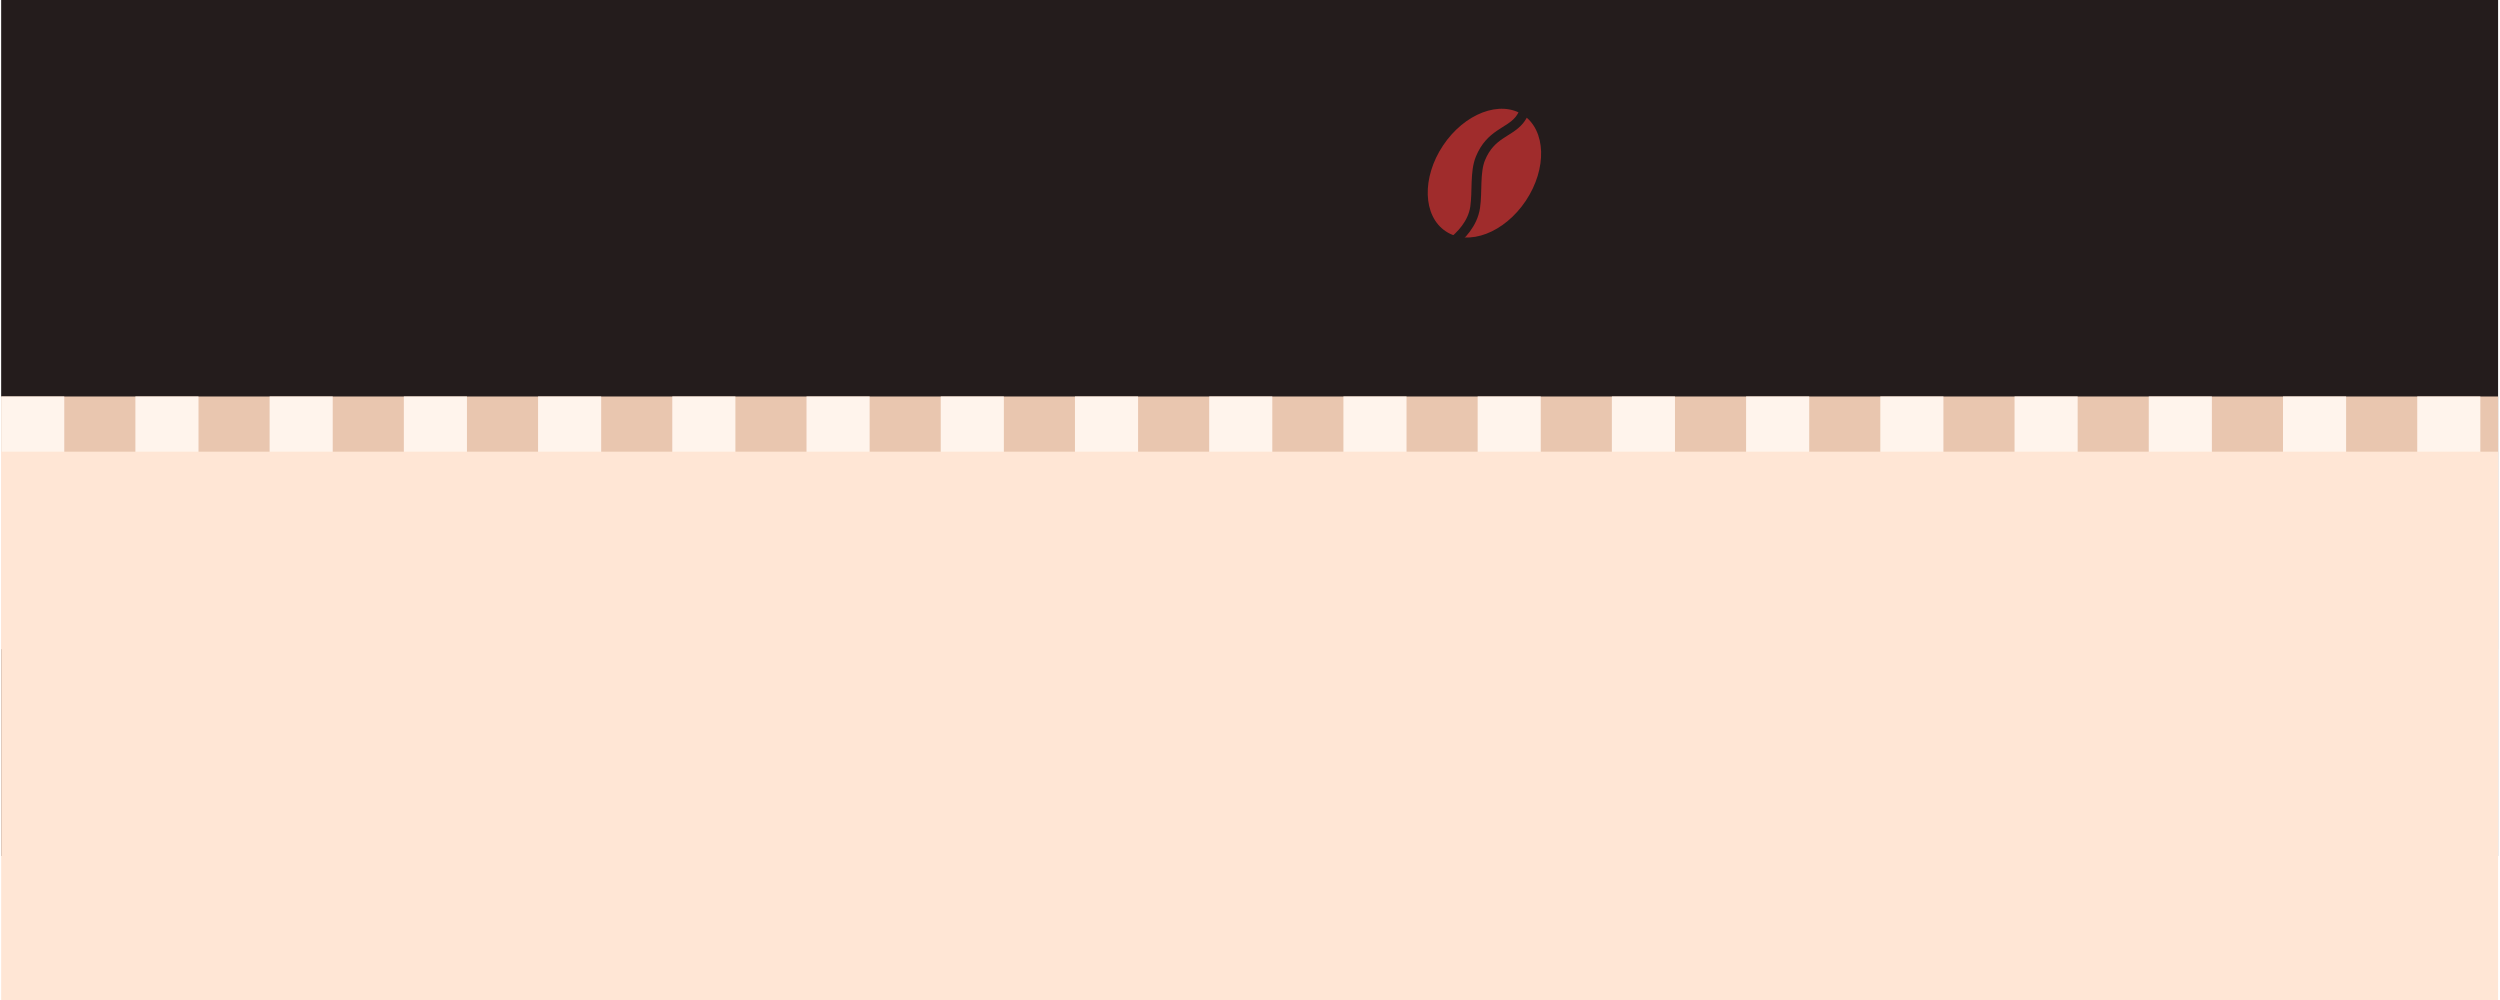
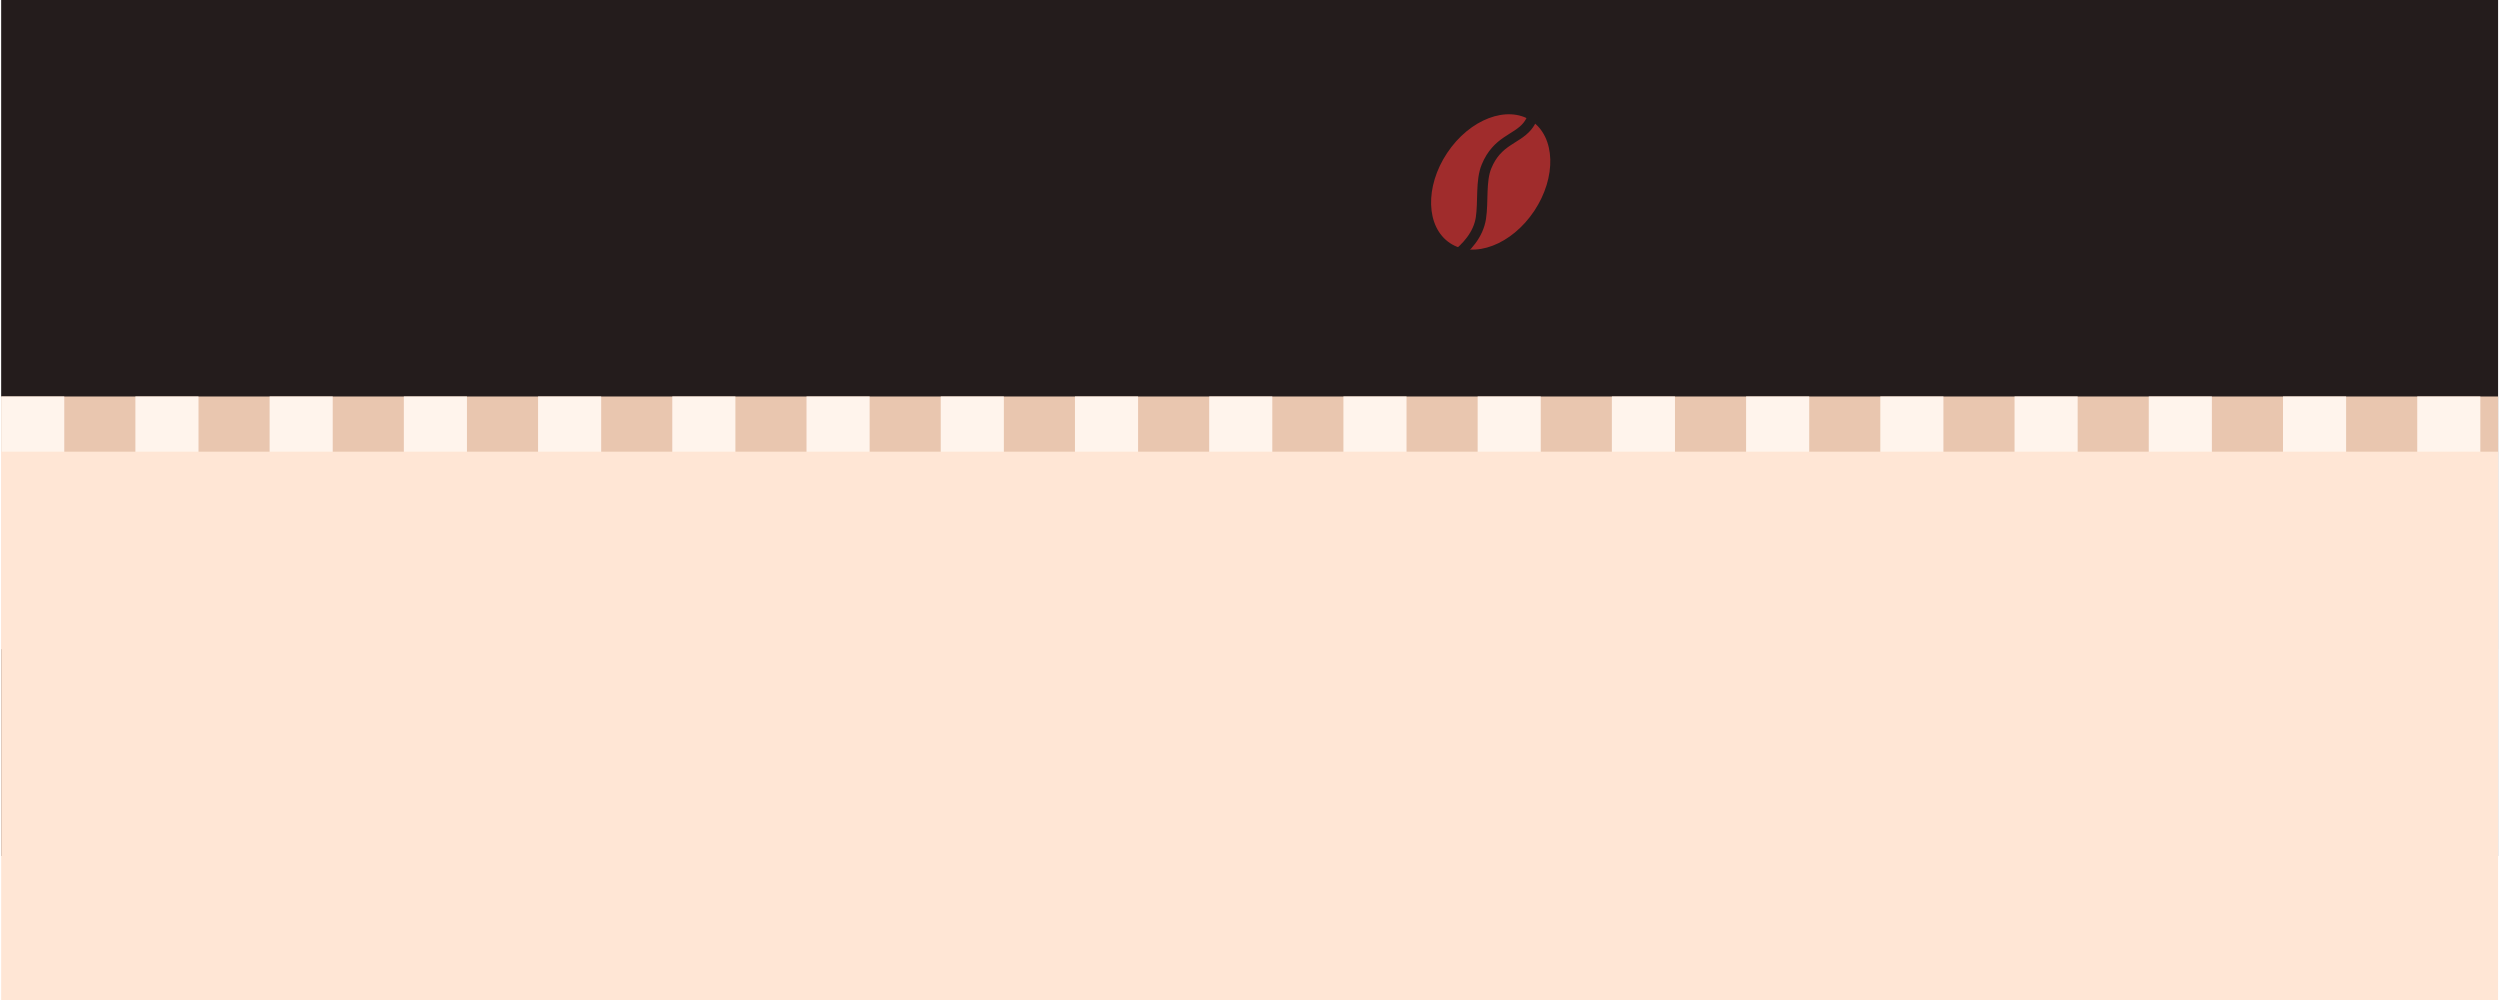
<svg xmlns="http://www.w3.org/2000/svg" id="svg2" version="1.1" width="1500" height="600" viewBox="0 0 1500 600">
  <defs id="defs6" />
  <rect style="color:#000000;clip-rule:nonzero;display:inline;overflow:visible;visibility:visible;opacity:1;isolation:auto;mix-blend-mode:normal;color-interpolation:sRGB;color-interpolation-filters:linearRGB;solid-color:#000000;solid-opacity:1;fill:#241c1c;fill-opacity:1;fill-rule:nonzero;stroke:none;stroke-width:2.5;stroke-linecap:butt;stroke-linejoin:miter;stroke-miterlimit:4;stroke-dasharray:none;stroke-dashoffset:0;stroke-opacity:1;color-rendering:auto;image-rendering:auto;shape-rendering:auto;text-rendering:auto;enable-background:accumulate" id="rect4154" width="1498.149" height="513.695" x="0.699" y="-0.101" />
  <flowRoot style="font-style:normal;font-variant:normal;font-weight:normal;font-stretch:normal;font-size:56.041px;line-height:115%;font-family:'Renner*';-inkscape-font-specification:'Renner*';text-align:start;letter-spacing:0px;word-spacing:0px;text-anchor:start;fill:#a02c2c;fill-opacity:1;stroke:none;stroke-width:2.5;stroke-linecap:butt;stroke-linejoin:miter;stroke-miterlimit:4;stroke-dasharray:none;stroke-opacity:1" id="flowRoot4984" xml:space="preserve" transform="matrix(1.309074,0,0,1.309074,-15.96557,5.244616)">
    <flowRegion id="flowRegion4986">
      <rect style="font-style:normal;font-variant:normal;font-weight:normal;font-stretch:normal;line-height:115%;font-family:'Renner*';-inkscape-font-specification:'Renner*';text-align:start;text-anchor:start;fill:#a02c2c;stroke:none;stroke-width:2.5;stroke-miterlimit:4;stroke-dasharray:none;stroke-opacity:1" y="34.072" x="55.644" height="721.778" width="735.93" id="rect4988" />
    </flowRegion>
    <flowPara style="font-style:normal;font-variant:normal;font-weight:900;font-stretch:normal;font-size:84.062px;line-height:115%;font-family:'Renner*';-inkscape-font-specification:'Renner* Heavy';text-align:start;letter-spacing:34.48px;text-anchor:start;fill:#a02c2c;stroke:none;stroke-width:2.5;stroke-miterlimit:4;stroke-dasharray:none;stroke-opacity:1" id="flowPara4254">ESPRESS</flowPara>
  </flowRoot>
-   <g id="g4186" transform="matrix(1.309074,0,0,1.309074,44.25188,-693.7392)">
+   <g id="g4186" transform="matrix(1.376304,0,0,1.376304,4.543619,-729.4131)">
    <ellipse transform="matrix(0.8322178,0.5544489,-0.5544488,0.8322178,0,0)" ry="32.023" rx="22.807" cy="148.582" cx="875.91" id="path4180" style="color:#000000;clip-rule:nonzero;display:inline;overflow:visible;visibility:visible;opacity:1;isolation:auto;mix-blend-mode:normal;color-interpolation:sRGB;color-interpolation-filters:linearRGB;solid-color:#000000;solid-opacity:1;fill:#a02c2c;fill-opacity:1;fill-rule:nonzero;stroke:none;stroke-width:2.5;stroke-linecap:butt;stroke-linejoin:miter;stroke-miterlimit:4;stroke-dasharray:none;stroke-dashoffset:0;stroke-opacity:1;color-rendering:auto;image-rendering:auto;shape-rendering:auto;text-rendering:auto;enable-background:accumulate" />
    <path id="path4184" d="m 667.963,570.267 c 0,0 -1.474,10.004 -5.477,14.808 -4.829,5.796 -13.076,6.155 -17.744,17.468 -2.594,6.286 -1.353,15.318 -2.433,22.468 -2.23,14.75 -21.065,22.532 -21.065,22.532" style="fill:none;fill-rule:evenodd;stroke:#241c1c;stroke-width:4.5;stroke-linecap:butt;stroke-linejoin:miter;stroke-miterlimit:4;stroke-dasharray:none;stroke-opacity:1" />
  </g>
  <g id="g4232" transform="matrix(2.013385,0,0,0.3988998,0.6990773,-30.33579)">
    <rect style="color:#000000;clip-rule:nonzero;display:inline;overflow:visible;visibility:visible;opacity:1;isolation:auto;mix-blend-mode:normal;color-interpolation:sRGB;color-interpolation-filters:linearRGB;solid-color:#000000;solid-opacity:1;fill:#e9c6af;fill-opacity:1;fill-rule:nonzero;stroke:none;stroke-width:2.5;stroke-linecap:butt;stroke-linejoin:miter;stroke-miterlimit:4;stroke-dasharray:none;stroke-dashoffset:0;stroke-opacity:1;color-rendering:auto;image-rendering:auto;shape-rendering:auto;text-rendering:auto;enable-background:accumulate" id="rect4190" width="744.095" height="379.958" x="-3.0517578e-05" y="672.405" />
    <rect y="672.405" x="-3.0517578e-05" height="379.958" width="18.805" id="rect4192" style="color:#000000;clip-rule:nonzero;display:inline;overflow:visible;visibility:visible;opacity:1;isolation:auto;mix-blend-mode:normal;color-interpolation:sRGB;color-interpolation-filters:linearRGB;solid-color:#000000;solid-opacity:1;fill:#fff4ec;fill-opacity:1;fill-rule:nonzero;stroke:none;stroke-width:2.5;stroke-linecap:butt;stroke-linejoin:miter;stroke-miterlimit:4;stroke-dasharray:none;stroke-dashoffset:0;stroke-opacity:1;color-rendering:auto;image-rendering:auto;shape-rendering:auto;text-rendering:auto;enable-background:accumulate" />
    <rect style="color:#000000;clip-rule:nonzero;display:inline;overflow:visible;visibility:visible;opacity:1;isolation:auto;mix-blend-mode:normal;color-interpolation:sRGB;color-interpolation-filters:linearRGB;solid-color:#000000;solid-opacity:1;fill:#fff4ec;fill-opacity:1;fill-rule:nonzero;stroke:none;stroke-width:2.5;stroke-linecap:butt;stroke-linejoin:miter;stroke-miterlimit:4;stroke-dasharray:none;stroke-dashoffset:0;stroke-opacity:1;color-rendering:auto;image-rendering:auto;shape-rendering:auto;text-rendering:auto;enable-background:accumulate" id="rect4194" width="18.805" height="379.958" x="40" y="672.405" />
    <rect y="672.405" x="80" height="379.958" width="18.805" id="rect4196" style="color:#000000;clip-rule:nonzero;display:inline;overflow:visible;visibility:visible;opacity:1;isolation:auto;mix-blend-mode:normal;color-interpolation:sRGB;color-interpolation-filters:linearRGB;solid-color:#000000;solid-opacity:1;fill:#fff4ec;fill-opacity:1;fill-rule:nonzero;stroke:none;stroke-width:2.5;stroke-linecap:butt;stroke-linejoin:miter;stroke-miterlimit:4;stroke-dasharray:none;stroke-dashoffset:0;stroke-opacity:1;color-rendering:auto;image-rendering:auto;shape-rendering:auto;text-rendering:auto;enable-background:accumulate" />
    <rect style="color:#000000;clip-rule:nonzero;display:inline;overflow:visible;visibility:visible;opacity:1;isolation:auto;mix-blend-mode:normal;color-interpolation:sRGB;color-interpolation-filters:linearRGB;solid-color:#000000;solid-opacity:1;fill:#fff4ec;fill-opacity:1;fill-rule:nonzero;stroke:none;stroke-width:2.5;stroke-linecap:butt;stroke-linejoin:miter;stroke-miterlimit:4;stroke-dasharray:none;stroke-dashoffset:0;stroke-opacity:1;color-rendering:auto;image-rendering:auto;shape-rendering:auto;text-rendering:auto;enable-background:accumulate" id="rect4198" width="18.805" height="379.958" x="120" y="672.405" />
    <rect y="672.405" x="160" height="379.958" width="18.805" id="rect4200" style="color:#000000;clip-rule:nonzero;display:inline;overflow:visible;visibility:visible;opacity:1;isolation:auto;mix-blend-mode:normal;color-interpolation:sRGB;color-interpolation-filters:linearRGB;solid-color:#000000;solid-opacity:1;fill:#fff4ec;fill-opacity:1;fill-rule:nonzero;stroke:none;stroke-width:2.5;stroke-linecap:butt;stroke-linejoin:miter;stroke-miterlimit:4;stroke-dasharray:none;stroke-dashoffset:0;stroke-opacity:1;color-rendering:auto;image-rendering:auto;shape-rendering:auto;text-rendering:auto;enable-background:accumulate" />
    <rect style="color:#000000;clip-rule:nonzero;display:inline;overflow:visible;visibility:visible;opacity:1;isolation:auto;mix-blend-mode:normal;color-interpolation:sRGB;color-interpolation-filters:linearRGB;solid-color:#000000;solid-opacity:1;fill:#fff4ec;fill-opacity:1;fill-rule:nonzero;stroke:none;stroke-width:2.5;stroke-linecap:butt;stroke-linejoin:miter;stroke-miterlimit:4;stroke-dasharray:none;stroke-dashoffset:0;stroke-opacity:1;color-rendering:auto;image-rendering:auto;shape-rendering:auto;text-rendering:auto;enable-background:accumulate" id="rect4202" width="18.805" height="379.958" x="200" y="672.405" />
    <rect y="672.405" x="240" height="379.958" width="18.805" id="rect4204" style="color:#000000;clip-rule:nonzero;display:inline;overflow:visible;visibility:visible;opacity:1;isolation:auto;mix-blend-mode:normal;color-interpolation:sRGB;color-interpolation-filters:linearRGB;solid-color:#000000;solid-opacity:1;fill:#fff4ec;fill-opacity:1;fill-rule:nonzero;stroke:none;stroke-width:2.5;stroke-linecap:butt;stroke-linejoin:miter;stroke-miterlimit:4;stroke-dasharray:none;stroke-dashoffset:0;stroke-opacity:1;color-rendering:auto;image-rendering:auto;shape-rendering:auto;text-rendering:auto;enable-background:accumulate" />
    <rect style="color:#000000;clip-rule:nonzero;display:inline;overflow:visible;visibility:visible;opacity:1;isolation:auto;mix-blend-mode:normal;color-interpolation:sRGB;color-interpolation-filters:linearRGB;solid-color:#000000;solid-opacity:1;fill:#fff4ec;fill-opacity:1;fill-rule:nonzero;stroke:none;stroke-width:2.5;stroke-linecap:butt;stroke-linejoin:miter;stroke-miterlimit:4;stroke-dasharray:none;stroke-dashoffset:0;stroke-opacity:1;color-rendering:auto;image-rendering:auto;shape-rendering:auto;text-rendering:auto;enable-background:accumulate" id="rect4206" width="18.805" height="379.958" x="280" y="672.405" />
    <rect y="672.405" x="320" height="379.958" width="18.805" id="rect4208" style="color:#000000;clip-rule:nonzero;display:inline;overflow:visible;visibility:visible;opacity:1;isolation:auto;mix-blend-mode:normal;color-interpolation:sRGB;color-interpolation-filters:linearRGB;solid-color:#000000;solid-opacity:1;fill:#fff4ec;fill-opacity:1;fill-rule:nonzero;stroke:none;stroke-width:2.5;stroke-linecap:butt;stroke-linejoin:miter;stroke-miterlimit:4;stroke-dasharray:none;stroke-dashoffset:0;stroke-opacity:1;color-rendering:auto;image-rendering:auto;shape-rendering:auto;text-rendering:auto;enable-background:accumulate" />
    <rect style="color:#000000;clip-rule:nonzero;display:inline;overflow:visible;visibility:visible;opacity:1;isolation:auto;mix-blend-mode:normal;color-interpolation:sRGB;color-interpolation-filters:linearRGB;solid-color:#000000;solid-opacity:1;fill:#fff4ec;fill-opacity:1;fill-rule:nonzero;stroke:none;stroke-width:2.5;stroke-linecap:butt;stroke-linejoin:miter;stroke-miterlimit:4;stroke-dasharray:none;stroke-dashoffset:0;stroke-opacity:1;color-rendering:auto;image-rendering:auto;shape-rendering:auto;text-rendering:auto;enable-background:accumulate" id="rect4210" width="18.805" height="379.958" x="360" y="672.405" />
    <rect y="672.405" x="400" height="379.958" width="18.805" id="rect4212" style="color:#000000;clip-rule:nonzero;display:inline;overflow:visible;visibility:visible;opacity:1;isolation:auto;mix-blend-mode:normal;color-interpolation:sRGB;color-interpolation-filters:linearRGB;solid-color:#000000;solid-opacity:1;fill:#fff4ec;fill-opacity:1;fill-rule:nonzero;stroke:none;stroke-width:2.5;stroke-linecap:butt;stroke-linejoin:miter;stroke-miterlimit:4;stroke-dasharray:none;stroke-dashoffset:0;stroke-opacity:1;color-rendering:auto;image-rendering:auto;shape-rendering:auto;text-rendering:auto;enable-background:accumulate" />
    <rect style="color:#000000;clip-rule:nonzero;display:inline;overflow:visible;visibility:visible;opacity:1;isolation:auto;mix-blend-mode:normal;color-interpolation:sRGB;color-interpolation-filters:linearRGB;solid-color:#000000;solid-opacity:1;fill:#fff4ec;fill-opacity:1;fill-rule:nonzero;stroke:none;stroke-width:2.5;stroke-linecap:butt;stroke-linejoin:miter;stroke-miterlimit:4;stroke-dasharray:none;stroke-dashoffset:0;stroke-opacity:1;color-rendering:auto;image-rendering:auto;shape-rendering:auto;text-rendering:auto;enable-background:accumulate" id="rect4214" width="18.805" height="379.958" x="440" y="672.405" />
    <rect y="672.405" x="480" height="379.958" width="18.805" id="rect4216" style="color:#000000;clip-rule:nonzero;display:inline;overflow:visible;visibility:visible;opacity:1;isolation:auto;mix-blend-mode:normal;color-interpolation:sRGB;color-interpolation-filters:linearRGB;solid-color:#000000;solid-opacity:1;fill:#fff4ec;fill-opacity:1;fill-rule:nonzero;stroke:none;stroke-width:2.5;stroke-linecap:butt;stroke-linejoin:miter;stroke-miterlimit:4;stroke-dasharray:none;stroke-dashoffset:0;stroke-opacity:1;color-rendering:auto;image-rendering:auto;shape-rendering:auto;text-rendering:auto;enable-background:accumulate" />
    <rect style="color:#000000;clip-rule:nonzero;display:inline;overflow:visible;visibility:visible;opacity:1;isolation:auto;mix-blend-mode:normal;color-interpolation:sRGB;color-interpolation-filters:linearRGB;solid-color:#000000;solid-opacity:1;fill:#fff4ec;fill-opacity:1;fill-rule:nonzero;stroke:none;stroke-width:2.5;stroke-linecap:butt;stroke-linejoin:miter;stroke-miterlimit:4;stroke-dasharray:none;stroke-dashoffset:0;stroke-opacity:1;color-rendering:auto;image-rendering:auto;shape-rendering:auto;text-rendering:auto;enable-background:accumulate" id="rect4218" width="18.805" height="379.958" x="520" y="672.405" />
    <rect y="672.405" x="560" height="379.958" width="18.805" id="rect4220" style="color:#000000;clip-rule:nonzero;display:inline;overflow:visible;visibility:visible;opacity:1;isolation:auto;mix-blend-mode:normal;color-interpolation:sRGB;color-interpolation-filters:linearRGB;solid-color:#000000;solid-opacity:1;fill:#fff4ec;fill-opacity:1;fill-rule:nonzero;stroke:none;stroke-width:2.5;stroke-linecap:butt;stroke-linejoin:miter;stroke-miterlimit:4;stroke-dasharray:none;stroke-dashoffset:0;stroke-opacity:1;color-rendering:auto;image-rendering:auto;shape-rendering:auto;text-rendering:auto;enable-background:accumulate" />
    <rect style="color:#000000;clip-rule:nonzero;display:inline;overflow:visible;visibility:visible;opacity:1;isolation:auto;mix-blend-mode:normal;color-interpolation:sRGB;color-interpolation-filters:linearRGB;solid-color:#000000;solid-opacity:1;fill:#fff4ec;fill-opacity:1;fill-rule:nonzero;stroke:none;stroke-width:2.5;stroke-linecap:butt;stroke-linejoin:miter;stroke-miterlimit:4;stroke-dasharray:none;stroke-dashoffset:0;stroke-opacity:1;color-rendering:auto;image-rendering:auto;shape-rendering:auto;text-rendering:auto;enable-background:accumulate" id="rect4222" width="18.805" height="379.958" x="600" y="672.405" />
    <rect y="672.405" x="640" height="379.958" width="18.805" id="rect4224" style="color:#000000;clip-rule:nonzero;display:inline;overflow:visible;visibility:visible;opacity:1;isolation:auto;mix-blend-mode:normal;color-interpolation:sRGB;color-interpolation-filters:linearRGB;solid-color:#000000;solid-opacity:1;fill:#fff4ec;fill-opacity:1;fill-rule:nonzero;stroke:none;stroke-width:2.5;stroke-linecap:butt;stroke-linejoin:miter;stroke-miterlimit:4;stroke-dasharray:none;stroke-dashoffset:0;stroke-opacity:1;color-rendering:auto;image-rendering:auto;shape-rendering:auto;text-rendering:auto;enable-background:accumulate" />
    <rect style="color:#000000;clip-rule:nonzero;display:inline;overflow:visible;visibility:visible;opacity:1;isolation:auto;mix-blend-mode:normal;color-interpolation:sRGB;color-interpolation-filters:linearRGB;solid-color:#000000;solid-opacity:1;fill:#fff4ec;fill-opacity:1;fill-rule:nonzero;stroke:none;stroke-width:2.5;stroke-linecap:butt;stroke-linejoin:miter;stroke-miterlimit:4;stroke-dasharray:none;stroke-dashoffset:0;stroke-opacity:1;color-rendering:auto;image-rendering:auto;shape-rendering:auto;text-rendering:auto;enable-background:accumulate" id="rect4226" width="18.805" height="379.958" x="680" y="672.405" />
    <rect y="672.405" x="720" height="379.958" width="18.805" id="rect4228" style="color:#000000;clip-rule:nonzero;display:inline;overflow:visible;visibility:visible;opacity:1;isolation:auto;mix-blend-mode:normal;color-interpolation:sRGB;color-interpolation-filters:linearRGB;solid-color:#000000;solid-opacity:1;fill:#fff4ec;fill-opacity:1;fill-rule:nonzero;stroke:none;stroke-width:2.5;stroke-linecap:butt;stroke-linejoin:miter;stroke-miterlimit:4;stroke-dasharray:none;stroke-dashoffset:0;stroke-opacity:1;color-rendering:auto;image-rendering:auto;shape-rendering:auto;text-rendering:auto;enable-background:accumulate" />
  </g>
  <rect y="271.003" x="0.699" height="341.592" width="1498.149" id="rect4264" style="color:#000000;clip-rule:nonzero;display:inline;overflow:visible;visibility:visible;opacity:1;isolation:auto;mix-blend-mode:normal;color-interpolation:sRGB;color-interpolation-filters:linearRGB;solid-color:#000000;solid-opacity:1;fill:#ffe6d5;fill-opacity:1;fill-rule:nonzero;stroke:none;stroke-width:2.5;stroke-linecap:butt;stroke-linejoin:miter;stroke-miterlimit:4;stroke-dasharray:none;stroke-dashoffset:0;stroke-opacity:1;color-rendering:auto;image-rendering:auto;shape-rendering:auto;text-rendering:auto;enable-background:accumulate" />
  <flowRoot xml:space="preserve" id="flowRoot4254" style="font-style:normal;font-weight:normal;font-size:46.969px;line-height:125%;font-family:sans-serif;text-align:start;letter-spacing:0px;word-spacing:0px;text-anchor:start;fill:#fff4ec;fill-opacity:1;stroke:none;stroke-width:1px;stroke-linecap:butt;stroke-linejoin:miter;stroke-opacity:1" transform="matrix(1.309074,0,0,1.309074,-15.96557,5.244616)">
    <flowRegion id="flowRegion4256">
      <rect id="rect4258" width="854.032" height="126.919" x="60.962" y="126.158" style="fill:#fff4ec;fill-opacity:1" />
    </flowRegion>
    <flowPara id="flowPara4260" style="font-style:italic;font-variant:normal;font-weight:500;font-stretch:normal;font-size:30px;font-family:'Renner*';-inkscape-font-specification:'Renner* Medium Italic';fill:#fff4ec;fill-opacity:1">a coffe affair </flowPara>
  </flowRoot>
-   <flowRoot xml:space="preserve" id="flowRoot4274" style="font-style:normal;font-weight:normal;font-size:40px;line-height:125%;font-family:sans-serif;text-align:start;letter-spacing:0px;word-spacing:0px;text-anchor:start;fill:#a02c2c;fill-opacity:1;stroke:none;stroke-width:1px;stroke-linecap:butt;stroke-linejoin:miter;stroke-opacity:1" transform="matrix(2.013385,0,0,2.013385,675.427,-112.922)">
+   <flowRoot xml:space="preserve" id="flowRoot4274" style="font-style:normal;font-weight:normal;font-size:40px;line-height:125%;font-family:sans-serif;text-align:start;letter-spacing:0px;word-spacing:0px;text-anchor:start;fill:#a02c2c;fill-opacity:1;stroke:none;stroke-width:1px;stroke-linecap:butt;stroke-linejoin:miter;stroke-opacity:1" transform="matrix(2.013385,0,0,2.013385,703.427,-112.922)">
    <flowRegion id="flowRegion4276">
      <rect id="rect4278" width="723.269" height="306.076" x="-259.609" y="209.242" style="fill:#a02c2c" />
    </flowRegion>
-     <flowPara id="flowPara4280" style="font-style:normal;font-variant:normal;font-weight:900;font-stretch:normal;font-size:25px;font-family:'Renner*';-inkscape-font-specification:'Renner* Heavy';fill:#a02c2c">H<flowSpan style="letter-spacing:0.005px" id="flowSpan4329">O</flowSpan>T DRINKS</flowPara>
+     <flowPara id="flowPara4280" style="font-style:normal;font-variant:normal;font-weight:300;font-stretch:normal;font-size:25px;font-family:'Renner*';-inkscape-font-specification:'Renner* Light';letter-spacing:2.483px;fill:#a02c2c">HOT DRINKS</flowPara>
  </flowRoot>
  <flowRoot transform="matrix(2.013385,0,0,2.013385,1455.272,-112.922)" style="font-style:normal;font-weight:normal;font-size:40px;line-height:125%;font-family:sans-serif;text-align:start;letter-spacing:0px;word-spacing:0px;text-anchor:start;fill:#a02c2c;fill-opacity:1;stroke:none;stroke-width:1px;stroke-linecap:butt;stroke-linejoin:miter;stroke-opacity:1" id="flowRoot4282" xml:space="preserve">
    <flowRegion id="flowRegion4284">
      <rect style="fill:#a02c2c" y="209.242" x="-259.609" height="306.076" width="723.269" id="rect4286" />
    </flowRegion>
-     <flowPara style="font-style:normal;font-variant:normal;font-weight:900;font-stretch:normal;font-size:25px;font-family:'Renner*';-inkscape-font-specification:'Renner* Heavy';fill:#a02c2c" id="flowPara4288">COLD DRINKS</flowPara>
+     <flowPara style="font-style:normal;font-variant:normal;font-weight:300;font-stretch:normal;font-size:25px;font-family:'Renner*';-inkscape-font-specification:'Renner* Light';fill:#a02c2c;letter-spacing:2.483px" id="flowPara4288">COLD DRINKS</flowPara>
  </flowRoot>
-   <flowRoot xml:space="preserve" id="flowRoot4290" style="font-style:normal;font-weight:normal;font-size:40px;line-height:125%;font-family:sans-serif;text-align:start;letter-spacing:0px;word-spacing:0px;text-anchor:start;fill:#483737;fill-opacity:1;stroke:none;stroke-width:1px;stroke-linecap:butt;stroke-linejoin:miter;stroke-opacity:1" transform="matrix(2.013385,0,0,2.013385,40.69902,-176.2347)">
+   <flowRoot xml:space="preserve" id="flowRoot4290" style="font-style:normal;font-weight:normal;font-size:40px;line-height:125%;font-family:sans-serif;text-align:start;letter-spacing:0px;word-spacing:0px;text-anchor:start;fill:#483737;fill-opacity:1;stroke:none;stroke-width:1px;stroke-linecap:butt;stroke-linejoin:miter;stroke-opacity:1" transform="matrix(2.013385,0,0,2.013385,480.699,-176.2347)">
    <flowRegion id="flowRegion4292">
      <rect id="rect4294" width="269.711" height="223.244" x="21.213" y="279.953" style="fill:#483737" />
    </flowRegion>
-     <flowPara id="flowPara4296" style="font-style:normal;font-variant:normal;font-weight:900;font-stretch:normal;font-size:16.763px;line-height:150%;font-family:'Renner*';-inkscape-font-specification:'Renner* Heavy';fill:#483737">Coffe            Small        Large</flowPara>
-     <flowPara style="font-style:normal;font-variant:normal;font-weight:normal;font-stretch:normal;font-size:16.763px;line-height:150%;font-family:'Renner*';-inkscape-font-specification:'Renner*';fill:#483737" id="flowPara4298">Regular           $2.50            $4.45</flowPara>
-     <flowPara style="font-style:normal;font-variant:normal;font-weight:normal;font-stretch:normal;font-size:16.763px;line-height:150%;font-family:'Renner*';-inkscape-font-specification:'Renner*';fill:#483737" id="flowPara4300">With Milk         $2.75            $5.00</flowPara>
-     <flowPara style="font-style:normal;font-variant:normal;font-weight:normal;font-stretch:normal;font-size:16.763px;line-height:150%;font-family:'Renner*';-inkscape-font-specification:'Renner*';fill:#483737" id="flowPara4302">With Cream    $3.00            $5.25</flowPara>
+     <flowPara id="flowPara4296" style="font-style:normal;font-variant:normal;font-weight:bold;font-stretch:normal;font-size:16.763px;line-height:150%;font-family:'Renner*';-inkscape-font-specification:'Renner* Heavy';fill:#483737">Large</flowPara>
+     <flowPara style="font-style:normal;font-variant:normal;font-weight:normal;font-stretch:normal;font-size:16.763px;line-height:150%;font-family:'Renner*';-inkscape-font-specification:'Renner*';fill:#483737" id="flowPara4298">$4.45</flowPara>
+     <flowPara style="font-style:normal;font-variant:normal;font-weight:normal;font-stretch:normal;font-size:16.763px;line-height:150%;font-family:'Renner*';-inkscape-font-specification:'Renner*';fill:#483737" id="flowPara4300">$5.00</flowPara>
+     <flowPara style="font-style:normal;font-variant:normal;font-weight:normal;font-stretch:normal;font-size:16.763px;line-height:150%;font-family:'Renner*';-inkscape-font-specification:'Renner*';fill:#483737" id="flowPara4302">$5.25</flowPara>
  </flowRoot>
-   <flowRoot transform="matrix(2.013385,0,0,2.013385,806.3206,-176.2347)" style="font-style:normal;font-weight:normal;font-size:40px;line-height:125%;font-family:sans-serif;text-align:start;letter-spacing:0px;word-spacing:0px;text-anchor:start;fill:#483737;fill-opacity:1;stroke:none;stroke-width:1px;stroke-linecap:butt;stroke-linejoin:miter;stroke-opacity:1" id="flowRoot4339" xml:space="preserve">
+   <flowRoot style="font-style:normal;font-weight:normal;font-size:80.535px;line-height:125%;font-family:sans-serif;text-align:start;letter-spacing:0px;word-spacing:0px;text-anchor:start;fill:#483737;fill-opacity:1;stroke:none;stroke-width:1px;stroke-linecap:butt;stroke-linejoin:miter;stroke-opacity:1" id="flowRoot4339" xml:space="preserve" transform="translate(420,0)">
    <flowRegion id="flowRegion4341">
-       <rect style="fill:#483737" y="279.953" x="21.213" height="223.244" width="269.711" id="rect4343" />
+       <rect style="fill:#483737" y="387.417" x="869.031" height="449.475" width="543.031" id="rect4343" />
    </flowRegion>
-     <flowPara style="font-style:normal;font-variant:normal;font-weight:900;font-stretch:normal;font-size:16.763px;line-height:150%;font-family:'Renner*';-inkscape-font-specification:'Renner* Heavy';fill:#483737" id="flowPara4345">Iced              Small        Large</flowPara>
-     <flowPara id="flowPara4347" style="font-style:normal;font-variant:normal;font-weight:normal;font-stretch:normal;font-size:16.763px;line-height:150%;font-family:'Renner*';-inkscape-font-specification:'Renner*';fill:#483737">Coffee             $2.50            $4.45</flowPara>
-     <flowPara id="flowPara4351" style="font-style:normal;font-variant:normal;font-weight:normal;font-stretch:normal;font-size:16.763px;line-height:150%;font-family:'Renner*';-inkscape-font-specification:'Renner*';fill:#483737">Tea                    $2.75            $5.00</flowPara>
+     <flowPara style="font-style:normal;font-variant:normal;font-weight:bold;font-stretch:normal;font-size:33.75px;line-height:150%;font-family:'Renner*';-inkscape-font-specification:'Renner* Heavy';fill:#483737" id="flowPara4345">Large</flowPara>
+     <flowPara id="flowPara4347" style="font-style:normal;font-variant:normal;font-weight:normal;font-stretch:normal;font-size:33.75px;line-height:150%;font-family:'Renner*';-inkscape-font-specification:'Renner*';fill:#483737">$4.45</flowPara>
+     <flowPara id="flowPara4351" style="font-style:normal;font-variant:normal;font-weight:normal;font-stretch:normal;font-size:33.75px;line-height:150%;font-family:'Renner*';-inkscape-font-specification:'Renner*';fill:#483737">$5.00</flowPara>
  </flowRoot>
  <flowRoot xml:space="preserve" id="flowRoot4371" style="font-style:normal;font-weight:normal;font-size:80.535px;line-height:125%;font-family:sans-serif;text-align:start;letter-spacing:0px;word-spacing:0px;text-anchor:start;fill:#a02c2c;fill-opacity:1;stroke:none;stroke-width:1px;stroke-linecap:butt;stroke-linejoin:miter;stroke-opacity:1" transform="translate(47.88327,219.9391)">
    <flowRegion id="flowRegion4373">
      <rect id="rect4375" width="1456.219" height="616.249" x="972.578" y="328.362" style="fill:#a02c2c" />
    </flowRegion>
-     <flowPara id="flowPara4377" style="font-style:normal;font-variant:normal;font-weight:900;font-stretch:normal;font-size:50.335px;font-family:'Renner*';-inkscape-font-specification:'Renner* Heavy';fill:#a02c2c">EXTRAS</flowPara>
+     <flowPara id="flowPara4377" style="font-style:normal;font-variant:normal;font-weight:300;font-stretch:normal;font-size:50.335px;font-family:'Renner*';-inkscape-font-specification:'Renner* Light';letter-spacing:5px;fill:#a02c2c">EXTRAS</flowPara>
+   </flowRoot>
+   <flowRoot transform="matrix(2.013385,0,0,2.013385,40.69902,-176.2347)" style="font-style:normal;font-weight:normal;font-size:40px;line-height:125%;font-family:sans-serif;text-align:start;letter-spacing:0px;word-spacing:0px;text-anchor:start;fill:#483737;fill-opacity:1;stroke:none;stroke-width:1px;stroke-linecap:butt;stroke-linejoin:miter;stroke-opacity:1" id="flowRoot4192" xml:space="preserve">
+     <flowRegion id="flowRegion4194">
+       <rect style="fill:#483737" y="279.953" x="21.213" height="223.244" width="269.711" id="rect4197" />
+     </flowRegion>
+     <flowPara style="font-style:normal;font-variant:normal;font-weight:bold;font-stretch:normal;font-size:16.763px;line-height:150%;font-family:'Renner*';-inkscape-font-specification:'Renner* Heavy';fill:#483737" id="flowPara4199">Small</flowPara>
+     <flowPara id="flowPara4201" style="font-style:normal;font-variant:normal;font-weight:normal;font-stretch:normal;font-size:16.763px;line-height:150%;font-family:'Renner*';-inkscape-font-specification:'Renner*';fill:#483737">$2.50</flowPara>
+     <flowPara id="flowPara4203" style="font-style:normal;font-variant:normal;font-weight:normal;font-stretch:normal;font-size:16.763px;line-height:150%;font-family:'Renner*';-inkscape-font-specification:'Renner*';fill:#483737">$2.75</flowPara>
+     <flowPara id="flowPara4205" style="font-style:normal;font-variant:normal;font-weight:normal;font-stretch:normal;font-size:16.763px;line-height:150%;font-family:'Renner*';-inkscape-font-specification:'Renner*';fill:#483737">$3.00</flowPara>
+   </flowRoot>
+   <flowRoot xml:space="preserve" id="flowRoot4207" style="font-style:normal;font-weight:normal;font-size:80.535px;line-height:125%;font-family:sans-serif;text-align:start;letter-spacing:0px;word-spacing:0px;text-anchor:start;fill:#483737;fill-opacity:1;stroke:none;stroke-width:1px;stroke-linecap:butt;stroke-linejoin:miter;stroke-opacity:1" transform="translate(180,0)">
+     <flowRegion id="flowRegion4209">
+       <rect id="rect4211" width="543.031" height="449.475" x="103.409" y="387.417" style="fill:#483737" />
+     </flowRegion>
+     <flowPara id="flowPara4213" style="font-style:normal;font-variant:normal;font-weight:900;font-stretch:normal;font-size:33.75px;line-height:150%;font-family:'Renner*';-inkscape-font-specification:'Renner* Heavy';fill:#483737">
+       <flowSpan style="font-style:normal;font-variant:normal;font-weight:bold;font-stretch:normal;font-family:'Renner*';-inkscape-font-specification:'Renner* Bold'" id="flowSpan4257">Coffee</flowSpan>
+     </flowPara>
+     <flowPara style="font-style:normal;font-variant:normal;font-weight:normal;font-stretch:normal;font-size:33.75px;line-height:150%;font-family:'Renner*';-inkscape-font-specification:'Renner*';fill:#483737" id="flowPara4215">Regular          </flowPara>
+     <flowPara style="font-style:normal;font-variant:normal;font-weight:normal;font-stretch:normal;font-size:33.75px;line-height:150%;font-family:'Renner*';-inkscape-font-specification:'Renner*';fill:#483737" id="flowPara4217">With Milk         </flowPara>
+     <flowPara style="font-style:normal;font-variant:normal;font-weight:normal;font-stretch:normal;font-size:33.75px;line-height:150%;font-family:'Renner*';-inkscape-font-specification:'Renner*';fill:#483737" id="flowPara4219">With Cream    </flowPara>
+   </flowRoot>
+   <flowRoot xml:space="preserve" id="flowRoot4221" style="font-style:normal;font-weight:normal;font-size:80.535px;line-height:125%;font-family:sans-serif;text-align:start;letter-spacing:0px;word-spacing:0px;text-anchor:start;fill:#483737;fill-opacity:1;stroke:none;stroke-width:1px;stroke-linecap:butt;stroke-linejoin:miter;stroke-opacity:1" transform="translate(220,20)">
+     <flowRegion id="flowRegion4223">
+       <rect id="rect4225" width="543.031" height="449.475" x="849.031" y="367.417" style="fill:#483737" />
+     </flowRegion>
+     <flowPara id="flowPara4227" style="font-style:normal;font-variant:normal;font-weight:bold;font-stretch:normal;font-size:33.75px;line-height:150%;font-family:'Renner*';-inkscape-font-specification:'Renner* Heavy';fill:#483737">Small</flowPara>
+     <flowPara style="font-style:normal;font-variant:normal;font-weight:normal;font-stretch:normal;font-size:33.75px;line-height:150%;font-family:'Renner*';-inkscape-font-specification:'Renner*';fill:#483737" id="flowPara4229">$2.50</flowPara>
+     <flowPara style="font-style:normal;font-variant:normal;font-weight:normal;font-stretch:normal;font-size:33.75px;line-height:150%;font-family:'Renner*';-inkscape-font-specification:'Renner*';fill:#483737" id="flowPara4231">$2.75</flowPara>
+   </flowRoot>
+   <flowRoot transform="matrix(2.013385,0,0,2.013385,806.3206,-176.2347)" style="font-style:normal;font-weight:normal;font-size:40px;line-height:125%;font-family:sans-serif;text-align:start;letter-spacing:0px;word-spacing:0px;text-anchor:start;fill:#483737;fill-opacity:1;stroke:none;stroke-width:1px;stroke-linecap:butt;stroke-linejoin:miter;stroke-opacity:1" id="flowRoot4233" xml:space="preserve">
+     <flowRegion id="flowRegion4235">
+       <rect style="fill:#483737" y="279.953" x="21.213" height="223.244" width="269.711" id="rect4237" />
+     </flowRegion>
+     <flowPara style="font-style:normal;font-variant:normal;font-weight:bold;font-stretch:normal;font-size:16.763px;line-height:150%;font-family:'Renner*';-inkscape-font-specification:'Renner* Heavy';fill:#483737" id="flowPara4239">Iced</flowPara>
+     <flowPara id="flowPara4241" style="font-style:normal;font-variant:normal;font-weight:normal;font-stretch:normal;font-size:16.763px;line-height:150%;font-family:'Renner*';-inkscape-font-specification:'Renner*';fill:#483737">Coffee</flowPara>
+     <flowPara id="flowPara4243" style="font-style:normal;font-variant:normal;font-weight:normal;font-stretch:normal;font-size:16.763px;line-height:150%;font-family:'Renner*';-inkscape-font-specification:'Renner*';fill:#483737">Tea</flowPara>
  </flowRoot>
</svg>
